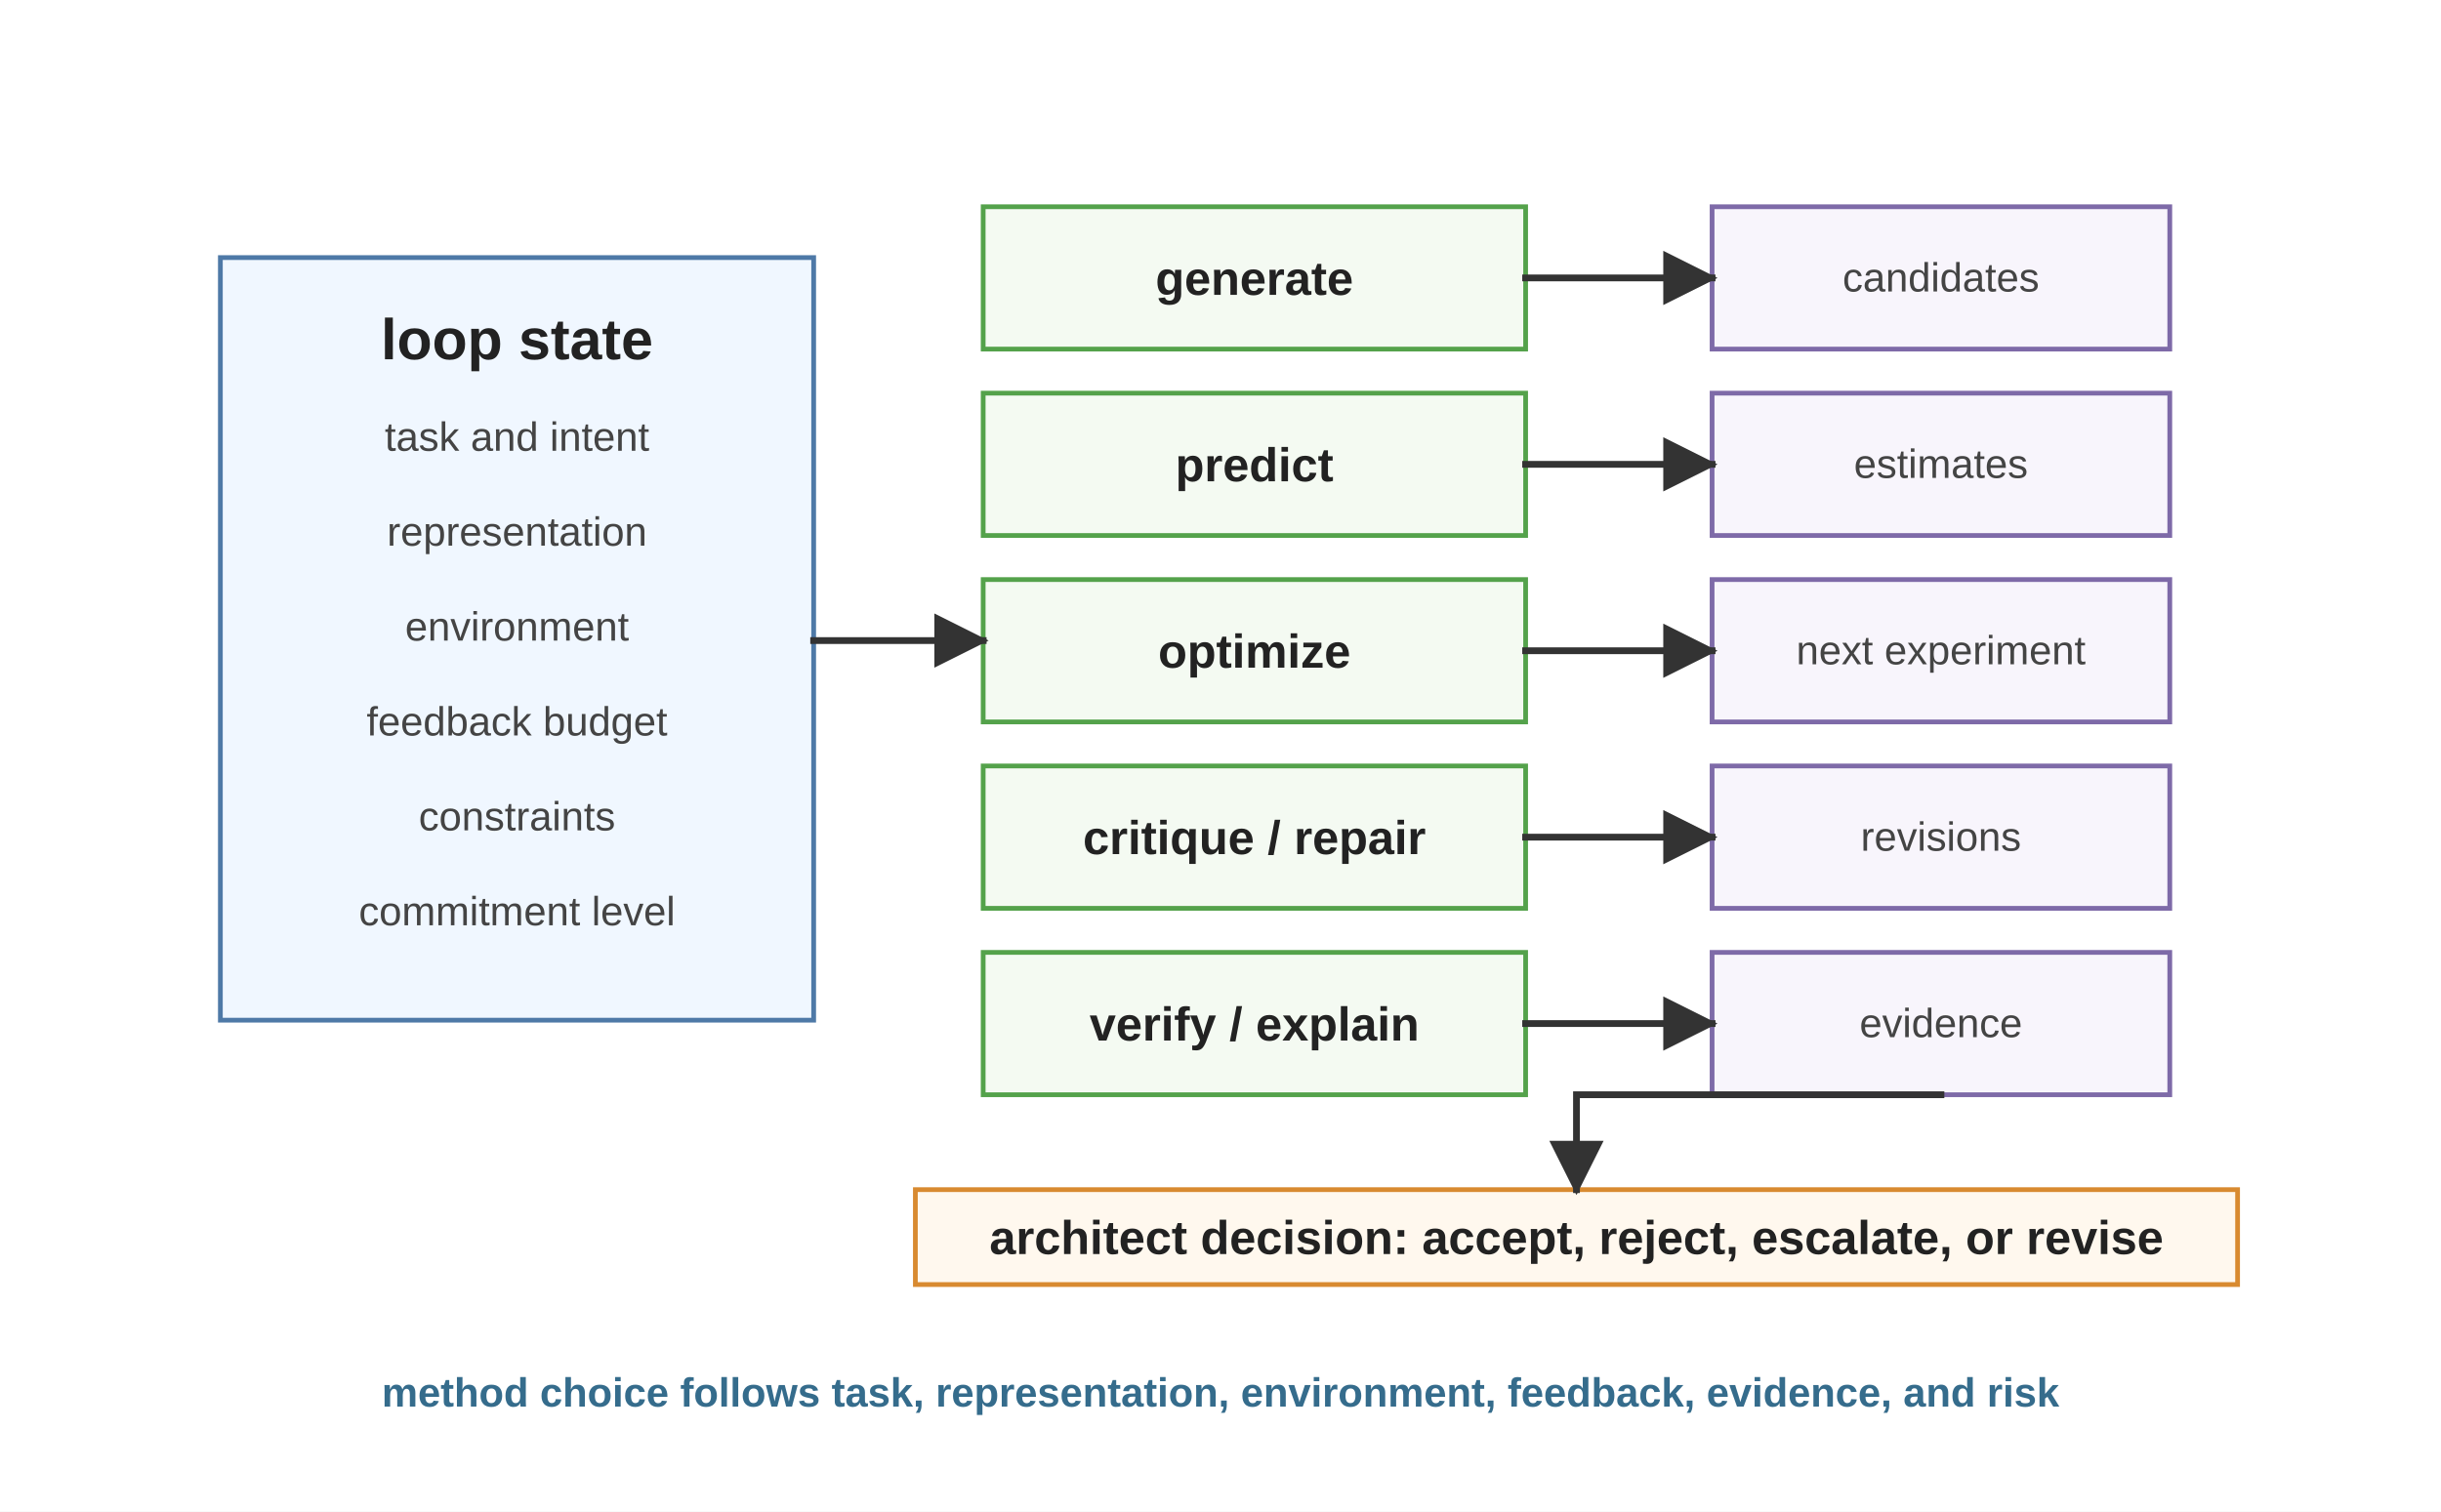
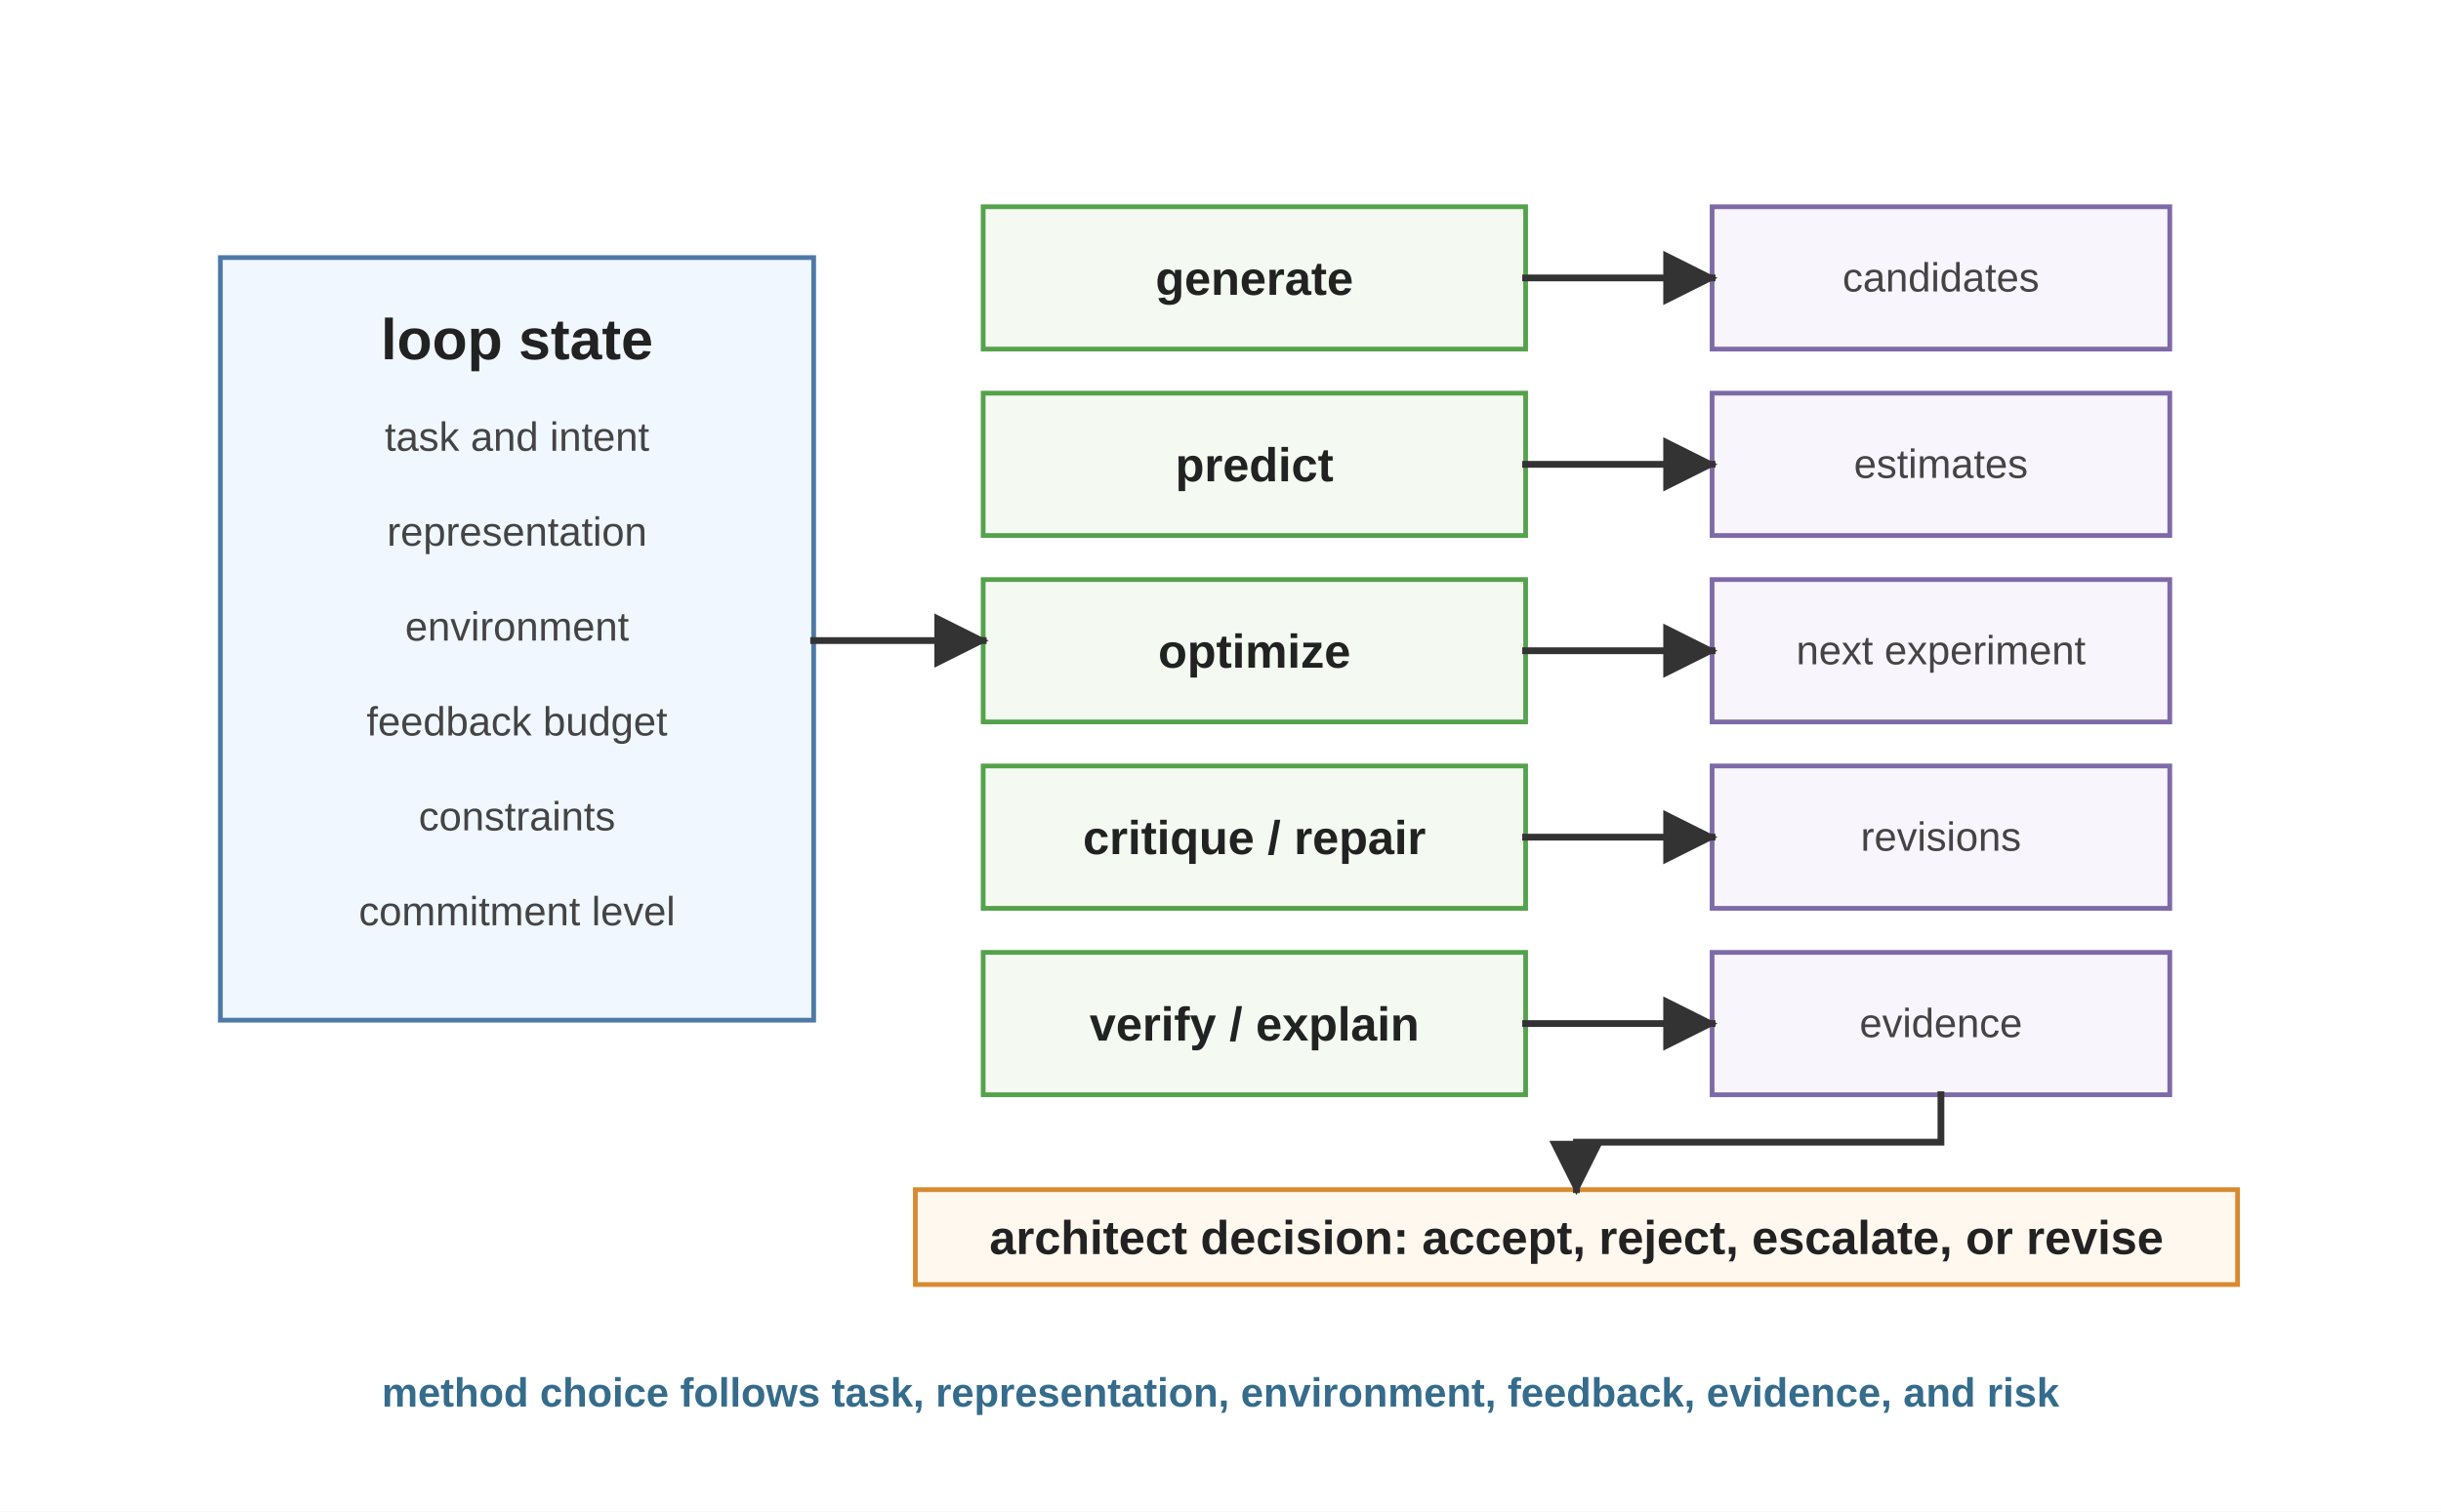
<svg xmlns="http://www.w3.org/2000/svg" viewBox="0 0 720 446" role="img">
  <defs>
    <marker id="arrow" viewBox="0 0 10 10" refX="9" refY="5" markerWidth="8" markerHeight="8" orient="auto">
      <path d="M 0 0 L 10 5 L 0 10 z" fill="#333333" />
    </marker>
    <style>
      .font { font-family: Arial, Helvetica, sans-serif; }
      .panel-title { font-size: 17px; font-weight: 700; fill: #222222; }
      .label { font-size: 14px; font-weight: 700; fill: #222222; }
      .small { font-size: 12px; fill: #444444; }
      .note { font-size: 12px; font-weight: 700; fill: #356C8C; }
      .state { fill: #F0F7FF; stroke: #4E79A7; stroke-width: 1.4; }
      .method { fill: #F4FAF2; stroke: #54A24B; stroke-width: 1.4; }
      .output { fill: #F8F5FC; stroke: #7E6AA8; stroke-width: 1.4; }
      .decision { fill: #FFF8EE; stroke: #D88A30; stroke-width: 1.4; }
      .arrow { stroke: #333333; stroke-width: 2; fill: none; stroke-linecap: square; stroke-linejoin: miter; }
    </style>
  </defs>
  <rect width="720" height="446" fill="#ffffff" />
  <g class="font" transform="translate(0,-54)">
    <rect class="state" x="65" y="130" width="175" height="225" />
    <text class="panel-title" x="152.5" y="160" text-anchor="middle">loop state</text>
    <text class="small" x="152.5" y="187" text-anchor="middle">task and intent</text>
    <text class="small" x="152.5" y="215" text-anchor="middle">representation</text>
    <text class="small" x="152.5" y="243" text-anchor="middle">environment</text>
    <text class="small" x="152.5" y="271" text-anchor="middle">feedback budget</text>
    <text class="small" x="152.5" y="299" text-anchor="middle">constraints</text>
    <text class="small" x="152.5" y="327" text-anchor="middle">commitment level</text>
    <rect class="method" x="290" y="115" width="160" height="42" />
    <text class="label" x="370" y="141" text-anchor="middle">generate</text>
    <rect class="method" x="290" y="170" width="160" height="42" />
    <text class="label" x="370" y="196" text-anchor="middle">predict</text>
    <rect class="method" x="290" y="225" width="160" height="42" />
    <text class="label" x="370" y="251" text-anchor="middle">optimize</text>
    <rect class="method" x="290" y="280" width="160" height="42" />
    <text class="label" x="370" y="306" text-anchor="middle">critique / repair</text>
    <rect class="method" x="290" y="335" width="160" height="42" />
    <text class="label" x="370" y="361" text-anchor="middle">verify / explain</text>
    <rect class="output" x="505" y="115" width="135" height="42" />
    <text class="small" x="572.5" y="140" text-anchor="middle">candidates</text>
    <rect class="output" x="505" y="170" width="135" height="42" />
    <text class="small" x="572.5" y="195" text-anchor="middle">estimates</text>
    <rect class="output" x="505" y="225" width="135" height="42" />
    <text class="small" x="572.5" y="250" text-anchor="middle">next experiment</text>
    <rect class="output" x="505" y="280" width="135" height="42" />
    <text class="small" x="572.5" y="305" text-anchor="middle">revisions</text>
    <rect class="output" x="505" y="335" width="135" height="42" />
    <text class="small" x="572.5" y="360" text-anchor="middle">evidence</text>
    <rect class="decision" x="270" y="405" width="390" height="28" />
    <text class="label" x="465" y="424" text-anchor="middle">architect decision: accept, reject, escalate, or revise</text>
    <line class="arrow" x1="240" y1="243" x2="290" y2="243" marker-end="url(#arrow)" />
    <line class="arrow" x1="450" y1="136" x2="505" y2="136" marker-end="url(#arrow)" />
    <line class="arrow" x1="450" y1="191" x2="505" y2="191" marker-end="url(#arrow)" />
    <line class="arrow" x1="450" y1="246" x2="505" y2="246" marker-end="url(#arrow)" />
    <line class="arrow" x1="450" y1="301" x2="505" y2="301" marker-end="url(#arrow)" />
    <line class="arrow" x1="450" y1="356" x2="505" y2="356" marker-end="url(#arrow)" />
-     <polyline class="arrow" points="572.5,377 465,377 465,405" marker-end="url(#arrow)" />
+     <polyline class="arrow" points="572.5,377 572.5,391 465,391 465,405" marker-end="url(#arrow)" />
    <text class="note" x="360" y="469" text-anchor="middle">method choice follows task, representation, environment, feedback, evidence, and risk</text>
  </g>
</svg>
